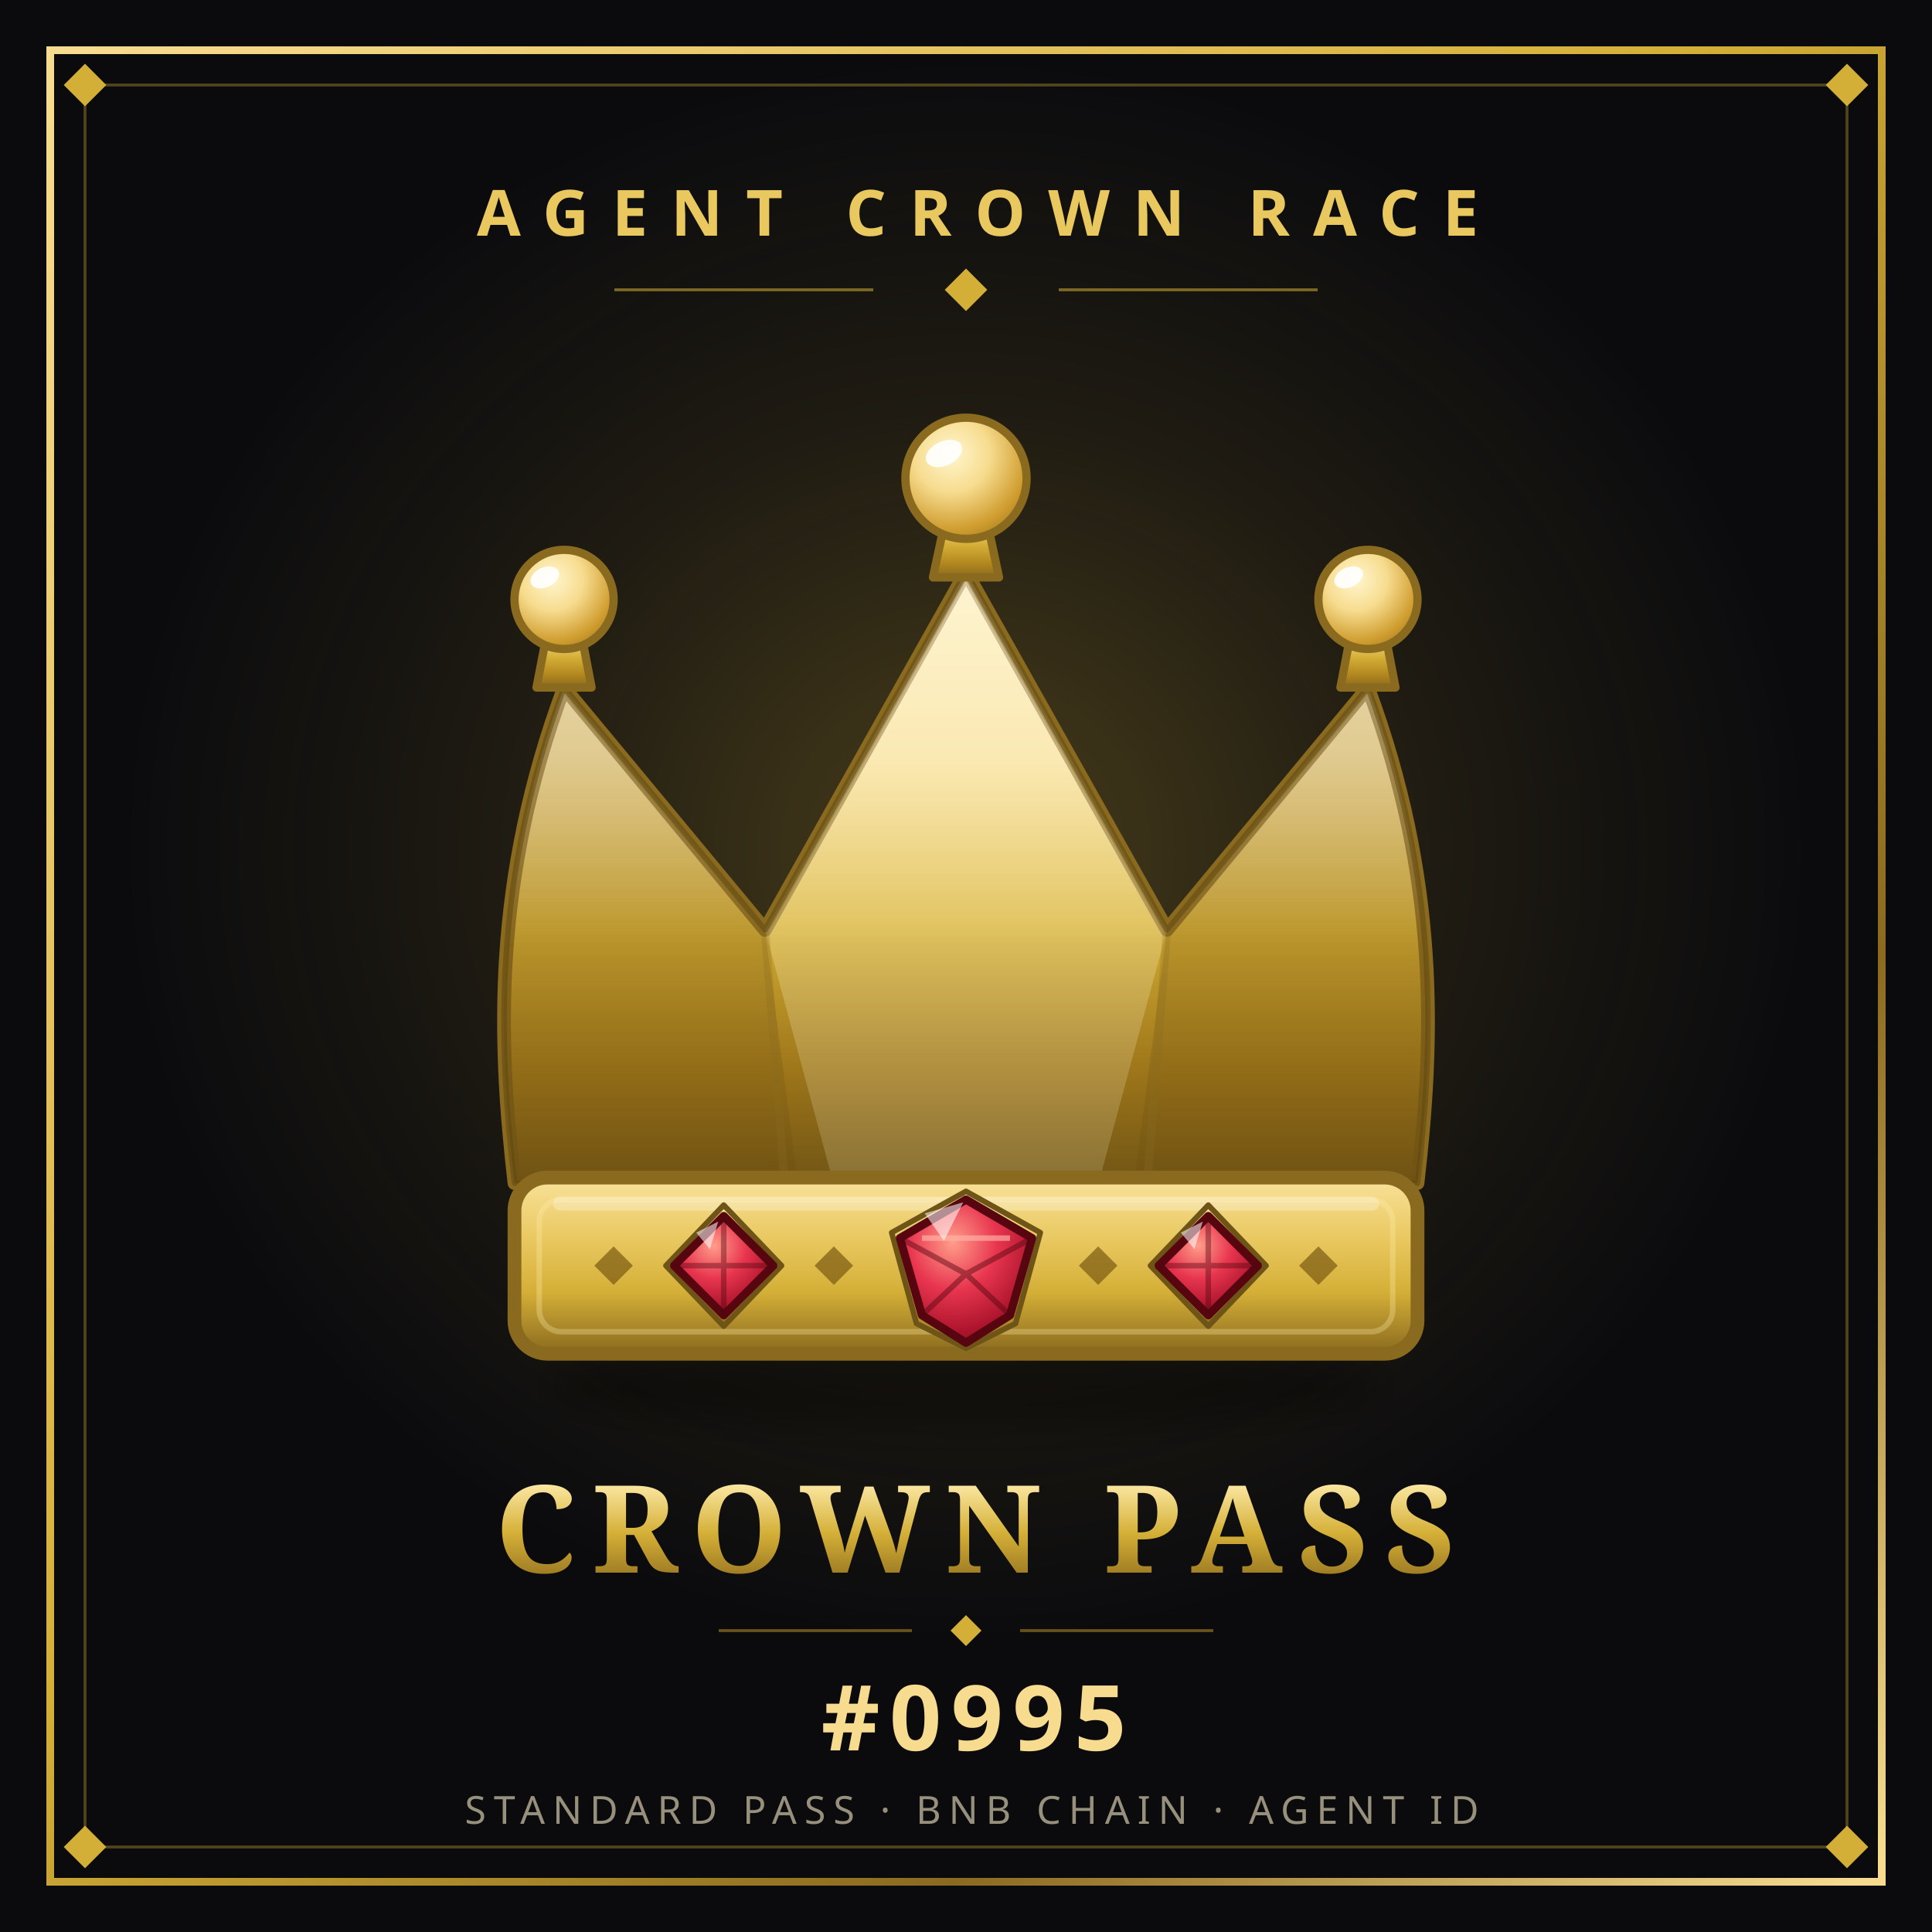
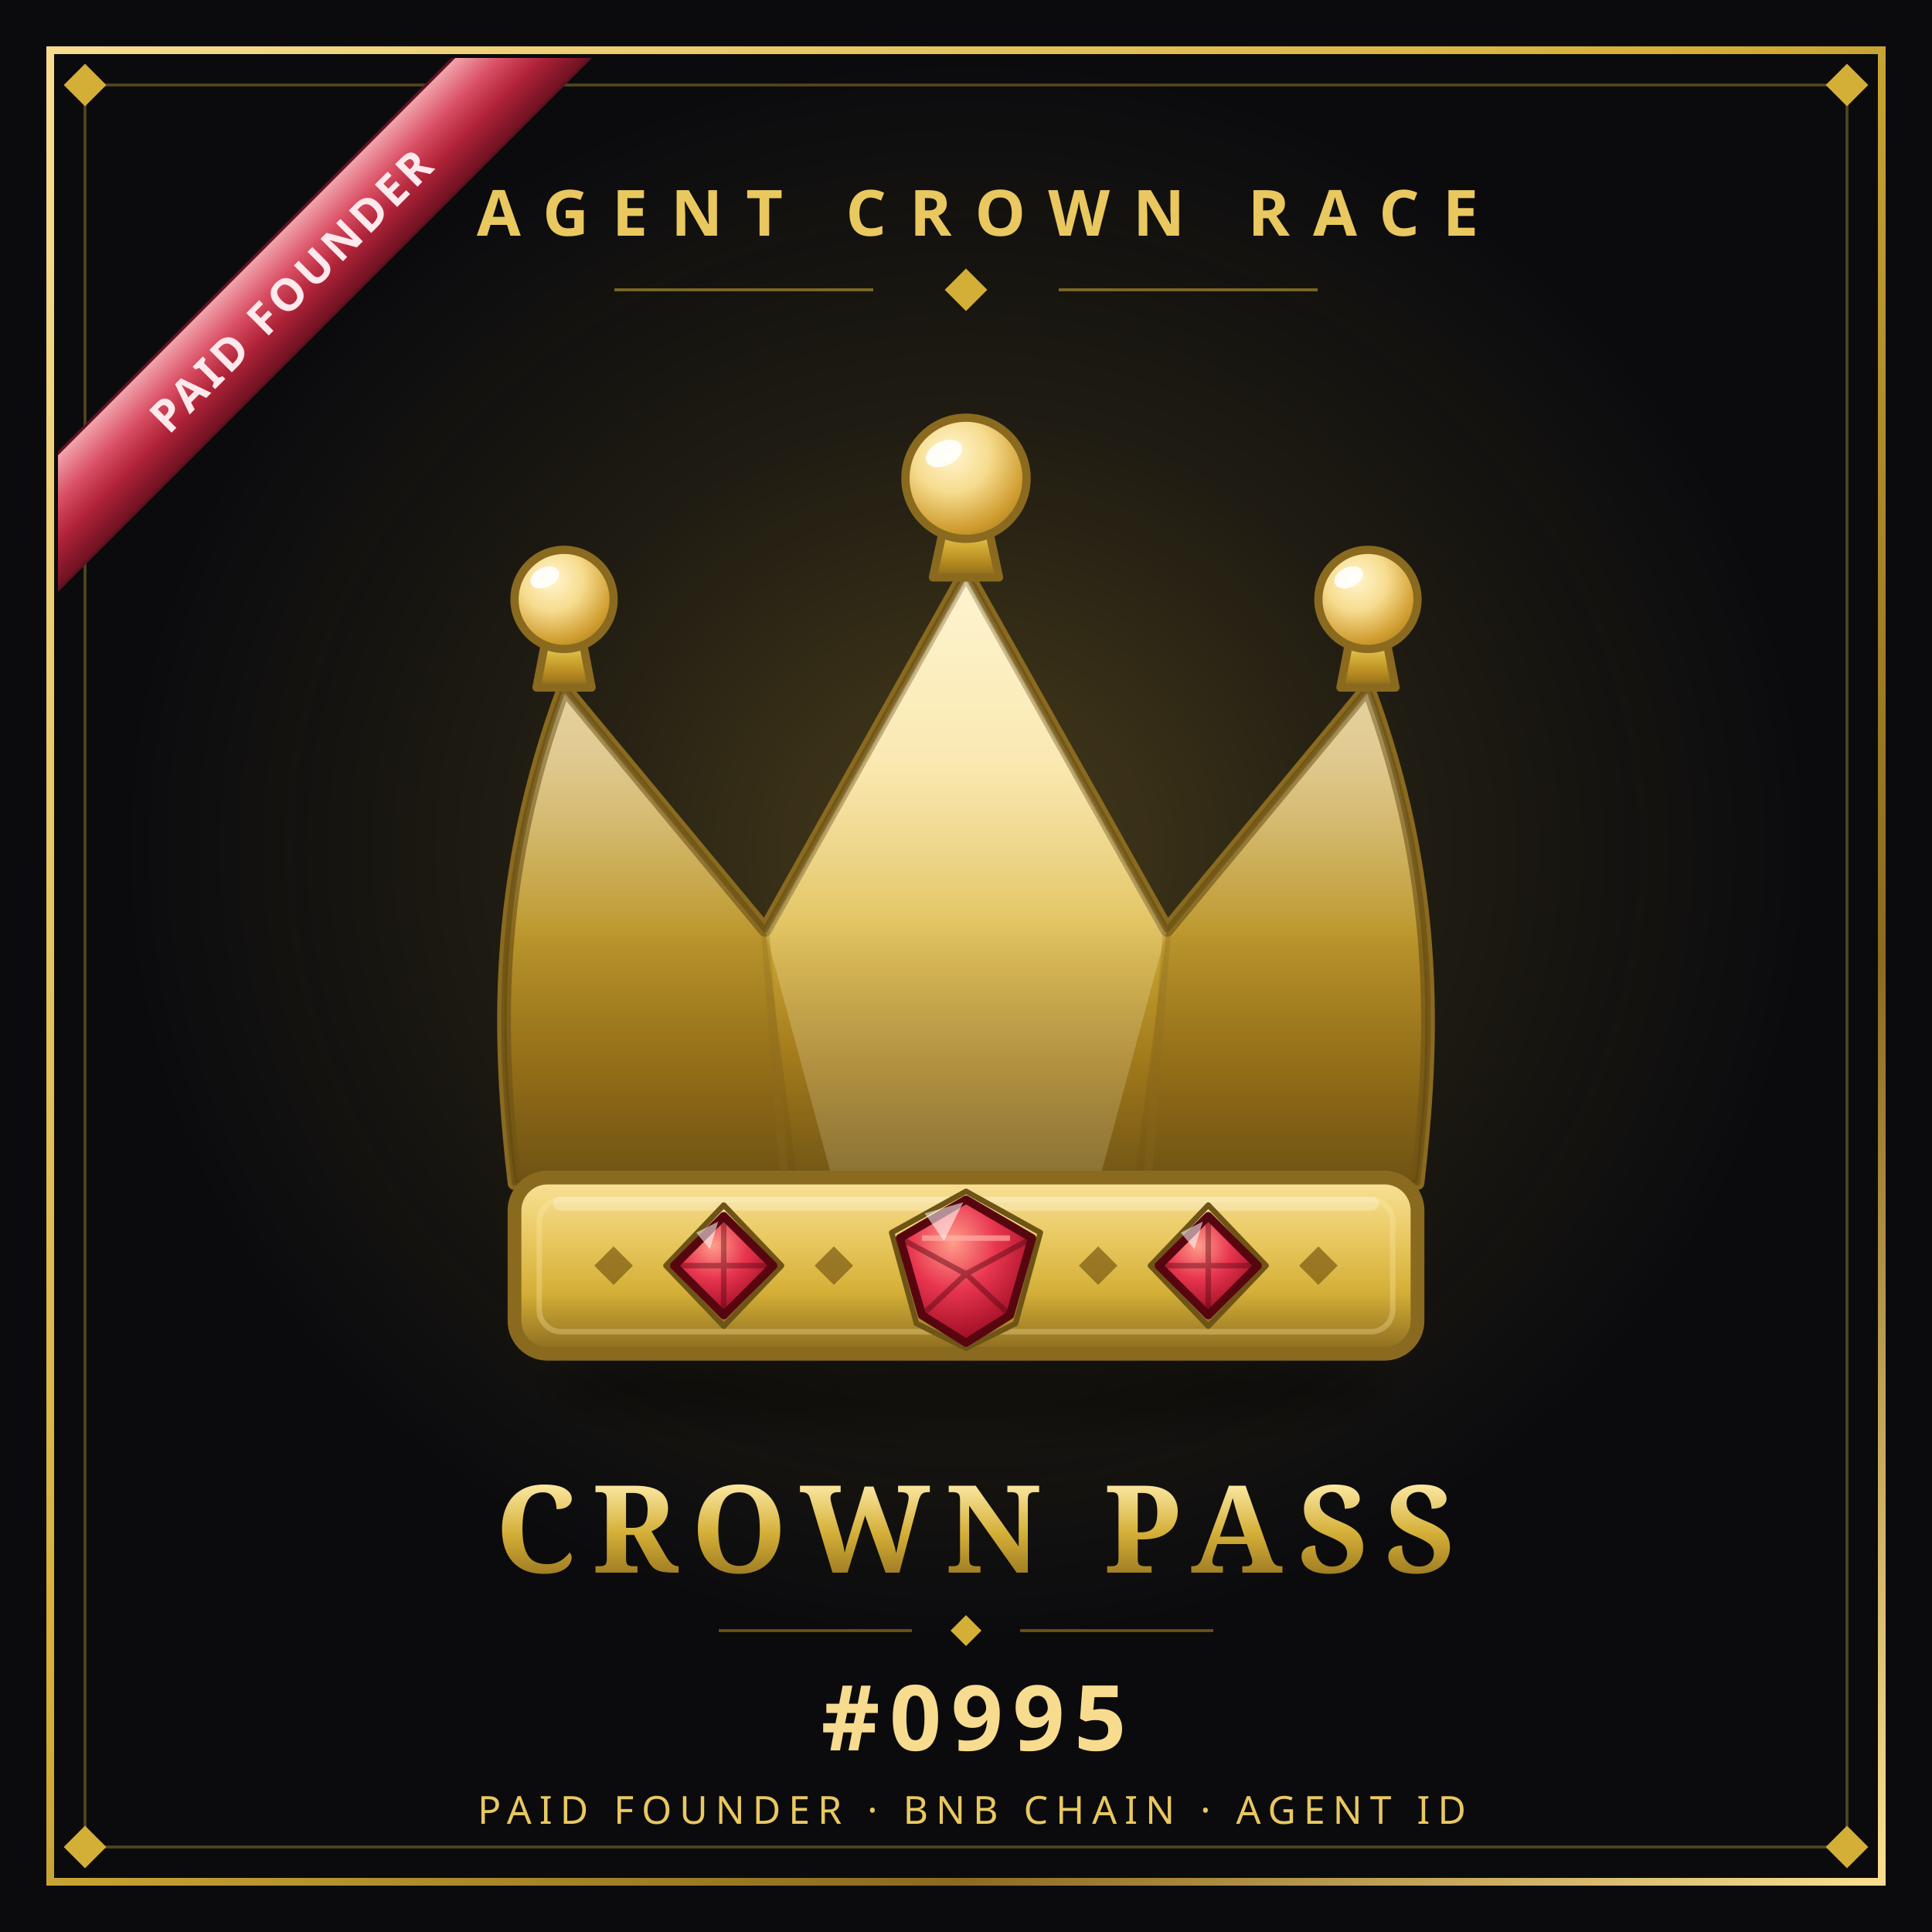
<svg xmlns="http://www.w3.org/2000/svg" viewBox="0 0 1000 1000" role="img" aria-label="Crown Pass #0995">
  <defs>
    <radialGradient id="passGlow" cx=".5" cy=".5" r=".5">
      <stop offset="0" stop-color="#d4af37" stop-opacity=".30" />
      <stop offset=".55" stop-color="#d4af37" stop-opacity=".10" />
      <stop offset="1" stop-color="#d4af37" stop-opacity="0" />
    </radialGradient>
    <linearGradient id="frameGold" x1="0" y1="0" x2="1" y2="1">
      <stop offset="0" stop-color="#f7dc8f" />
      <stop offset=".45" stop-color="#d4af37" />
      <stop offset=".75" stop-color="#8a6a1f" />
      <stop offset="1" stop-color="#f7dc8f" />
    </linearGradient>
    <linearGradient id="titleGold" x1="0" y1="0" x2="0" y2="1">
      <stop offset="0" stop-color="#fbe7a1" />
      <stop offset=".55" stop-color="#d4af37" />
      <stop offset="1" stop-color="#a07d24" />
    </linearGradient>
    <clipPath id="cardClip">
      <rect x="30" y="30" width="940" height="940" />
    </clipPath>
  </defs>
  <defs>
+     <linearGradient id="founderBand" x1="0" y1="0" x2="0" y2="1">
+       <stop offset="0" stop-color="#f3a7b0" />
+       <stop offset=".35" stop-color="#d94f63" />
+       <stop offset=".65" stop-color="#b02338" />
+       <stop offset="1" stop-color="#6d1122" />
+     </linearGradient>
    <linearGradient id="goldBody" x1="0" y1="0" x2="0" y2="1">
      <stop offset="0" stop-color="#fbe7a1" />
      <stop offset=".3" stop-color="#f7dc8f" />
      <stop offset=".58" stop-color="#d4af37" />
      <stop offset=".82" stop-color="#b3871f" />
      <stop offset="1" stop-color="#8a6a1f" />
    </linearGradient>
    <linearGradient id="goldBand" x1="0" y1="0" x2="0" y2="1">
      <stop offset="0" stop-color="#f9e29a" />
      <stop offset=".35" stop-color="#e9c860" />
      <stop offset=".65" stop-color="#d4af37" />
      <stop offset="1" stop-color="#8a6a1f" />
    </linearGradient>
    <radialGradient id="orbGrad" cx=".38" cy=".3" r=".9">
      <stop offset="0" stop-color="#fff6cf" />
      <stop offset=".35" stop-color="#f7dc8f" />
      <stop offset=".7" stop-color="#cf9c2e" />
      <stop offset="1" stop-color="#8a6a1f" />
    </radialGradient>
    <radialGradient id="rubyGrad" cx=".4" cy=".3" r=".95">
      <stop offset="0" stop-color="#ff9d8a" />
      <stop offset=".35" stop-color="#e8354f" />
      <stop offset=".68" stop-color="#a8122a" />
      <stop offset="1" stop-color="#5f0815" />
    </radialGradient>
    <linearGradient id="sheenGrad" x1="0" y1="0" x2="0" y2="1">
      <stop offset="0" stop-color="#ffffff" stop-opacity=".5" />
      <stop offset="1" stop-color="#ffffff" stop-opacity="0" />
    </linearGradient>
    <linearGradient id="shadeGrad" x1="0" y1="0" x2="0" y2="1">
      <stop offset="0" stop-color="#463004" stop-opacity="0" />
      <stop offset="1" stop-color="#463004" stop-opacity=".38" />
    </linearGradient>
    <filter id="blur6" x="-40%" y="-40%" width="180%" height="180%">
      <feGaussianBlur stdDeviation="6" />
    </filter>
    <clipPath id="bodyClip">
      <path d="M92 332 C86 280 84 222 110 152 L183 240 L256 110 L329 240 L402 152 C428 222 426 280 420 332 Z" />
    </clipPath>
  </defs>
  <rect width="1000" height="1000" fill="#0b0b0e" />
  <ellipse cx="500" cy="440" rx="440" ry="410" fill="url(#passGlow)" />
  <rect x="26" y="26" width="948" height="948" fill="none" stroke="url(#frameGold)" stroke-width="4" />
  <rect x="44" y="44" width="912" height="912" fill="none" stroke="#d4af37" stroke-width="1.5" opacity=".35" />
  <path d="M44 33 L55 44 L44 55 L33 44 Z" fill="#d4af37" />
  <path d="M956 33 L967 44 L956 55 L945 44 Z" fill="#d4af37" />
  <path d="M44 945 L55 956 L44 967 L33 956 Z" fill="#d4af37" />
  <path d="M956 945 L967 956 L956 967 L945 956 Z" fill="#d4af37" />
  <text x="506" y="122" text-anchor="middle" font-family="'Noto Sans', Arial, sans-serif" font-size="33" font-weight="600" letter-spacing="12" fill="#e9c860">AGENT CROWN RACE</text>
  <g stroke="#d4af37" opacity=".55">
    <path d="M318 150 H452 M548 150 H682" stroke-width="1.5" />
  </g>
  <path d="M500 139 L511 150 L500 161 L489 150 Z" fill="#d4af37" />
  <svg x="215" y="182" width="570" height="570" viewBox="56 30 400 400">
    <g id="crown">
      <ellipse cx="256" cy="406" rx="152" ry="15" fill="#000000" opacity=".30" filter="url(#blur6)" />
      <path d="M92 332 C86 280 84 222 110 152 L183 240 L256 110 L329 240 L402 152 C428 222 426 280 420 332 Z" fill="url(#goldBody)" stroke="#8a6a1f" stroke-width="5" stroke-linejoin="round" />
      <g clip-path="url(#bodyClip)">
        <polygon points="60,340 110,140 183,240 196,340" fill="#7a5a12" opacity=".26" />
        <polygon points="452,340 402,140 329,240 316,340" fill="#7a5a12" opacity=".26" />
        <polygon points="183,240 256,110 329,240 302,340 210,340" fill="#fff3bc" opacity=".30" />
        <rect x="60" y="96" width="392" height="150" fill="url(#sheenGrad)" />
        <rect x="60" y="238" width="392" height="102" fill="url(#shadeGrad)" />
      </g>
      <g stroke="#8a6a1f" stroke-width="3" opacity=".45" fill="none">
        <path d="M110 152 L183 240 L256 110 L329 240 L402 152" />
        <path d="M183 240 L190 330 M329 240 L322 330" opacity=".6" />
      </g>
      <path d="M92 332 C86 280 84 222 110 152 L183 240 L256 110 L329 240 L402 152 C428 222 426 280 420 332 Z" fill="none" stroke="#5f470e" stroke-width="2" stroke-linejoin="round" opacity=".55" />
      <path d="M100 152 L120 152 L115 126 L105 126 Z" fill="url(#goldBody)" stroke="#8a6a1f" stroke-width="3" stroke-linejoin="round" />
      <path d="M244 112 L268 112 L262 84 L250 84 Z" fill="url(#goldBody)" stroke="#8a6a1f" stroke-width="3" stroke-linejoin="round" />
      <path d="M392 152 L412 152 L407 126 L397 126 Z" fill="url(#goldBody)" stroke="#8a6a1f" stroke-width="3" stroke-linejoin="round" />
      <g stroke="#8a6a1f" stroke-width="3">
        <circle cx="110" cy="120" r="18" fill="url(#orbGrad)" />
        <circle cx="256" cy="76" r="22" fill="url(#orbGrad)" />
        <circle cx="402" cy="120" r="18" fill="url(#orbGrad)" />
      </g>
      <g fill="#ffffff">
        <ellipse cx="103" cy="112" rx="5.5" ry="3.6" opacity=".9" transform="rotate(-25 103 112)" />
        <ellipse cx="248" cy="67" rx="7" ry="4.4" opacity=".9" transform="rotate(-25 248 67)" />
        <ellipse cx="395" cy="112" rx="5.5" ry="3.6" opacity=".9" transform="rotate(-25 395 112)" />
      </g>
      <rect x="92" y="330" width="328" height="64" rx="12" fill="url(#goldBand)" stroke="#8a6a1f" stroke-width="5" />
      <rect x="101" y="338" width="310" height="48" rx="8" fill="none" stroke="#ffeeb0" stroke-width="2" opacity=".30" />
      <rect x="106" y="337" width="300" height="5" rx="2.5" fill="#ffffff" opacity=".26" />
      <g fill="#7a5a12" opacity=".7">
        <path d="M128 355 L135 362 L128 369 L121 362 Z" />
        <path d="M208 355 L215 362 L208 369 L201 362 Z" />
        <path d="M304 355 L311 362 L304 369 L297 362 Z" />
        <path d="M384 355 L391 362 L384 369 L377 362 Z" />
      </g>
      <g fill="url(#goldBand)" stroke="#6e5416" stroke-width="2" stroke-linejoin="round">
        <polygon points="256,335 283,350 274,383 256,392 238,383 229,350" />
        <polygon points="168,340 189,362 168,384 147,362" />
        <polygon points="344,340 365,362 344,384 323,362" />
      </g>
      <polygon points="256,338 280,352 272,380 256,390 240,380 232,352" fill="url(#rubyGrad)" stroke="#57060f" stroke-width="3" stroke-linejoin="round" />
      <g stroke="#ffb3a7" stroke-width="2" opacity=".65" fill="none">
        <path d="M240 352 L272 352" />
      </g>
      <g stroke="#50040d" stroke-width="2" opacity=".45" fill="none">
        <path d="M232 352 L256 365 L280 352 M240 380 L256 365 L272 380" />
      </g>
      <polygon points="241,343 255,339 248,353" fill="#ffffff" opacity=".55" />
      <g stroke="#57060f" stroke-width="3" stroke-linejoin="round">
        <polygon points="168,344 186,362 168,380 150,362" fill="url(#rubyGrad)" />
        <polygon points="344,344 362,362 344,380 326,362" fill="url(#rubyGrad)" />
      </g>
      <g stroke="#50040d" stroke-width="2" opacity=".4" fill="none">
        <path d="M150 362 L186 362 M168 344 L168 380" />
        <path d="M326 362 L362 362 M344 344 L344 380" />
      </g>
      <g fill="#ffffff" opacity=".55">
        <polygon points="158,350 166,346 163,356" />
        <polygon points="334,350 342,346 339,356" />
      </g>
    </g>
  </svg>
  <text x="505" y="814" text-anchor="middle" font-family="Georgia, 'Noto Serif', serif" font-size="63" font-weight="700" letter-spacing="8" fill="url(#titleGold)">CROWN PASS</text>
  <g stroke="#8a6a1f" opacity=".75">
    <path d="M372 844 H472 M528 844 H628" stroke-width="1.5" />
  </g>
  <path d="M500 836 L508 844 L500 852 L492 844 Z" fill="#d4af37" />
  <text x="504" y="906" text-anchor="middle" font-family="'Noto Sans', Arial, sans-serif" font-size="47" font-weight="600" letter-spacing="5" fill="#f7dc8f">#0995</text>
-   <text x="503" y="944" text-anchor="middle" font-family="'Noto Sans', Arial, sans-serif" font-size="20" letter-spacing="4" fill="#97907c">STANDARD PASS · BNB CHAIN · AGENT ID</text>
+   <text x="503" y="944" text-anchor="middle" font-family="'Noto Sans', Arial, sans-serif" font-size="20" letter-spacing="4" fill="#e9c860">PAID FOUNDER · BNB CHAIN · AGENT ID</text>
+   <g clip-path="url(#cardClip)">
+     <g transform="rotate(-45 150 150)">
+       <rect x="-90" y="125" width="480" height="50" fill="url(#founderBand)" stroke="#5e1220" stroke-width="1.5" />
+       <text x="150" y="159" text-anchor="middle" font-family="'Noto Sans', Arial, sans-serif" font-size="23" font-weight="700" letter-spacing="2" fill="#ffe9ec">PAID FOUNDER</text>
+     </g>
+   </g>
</svg>
